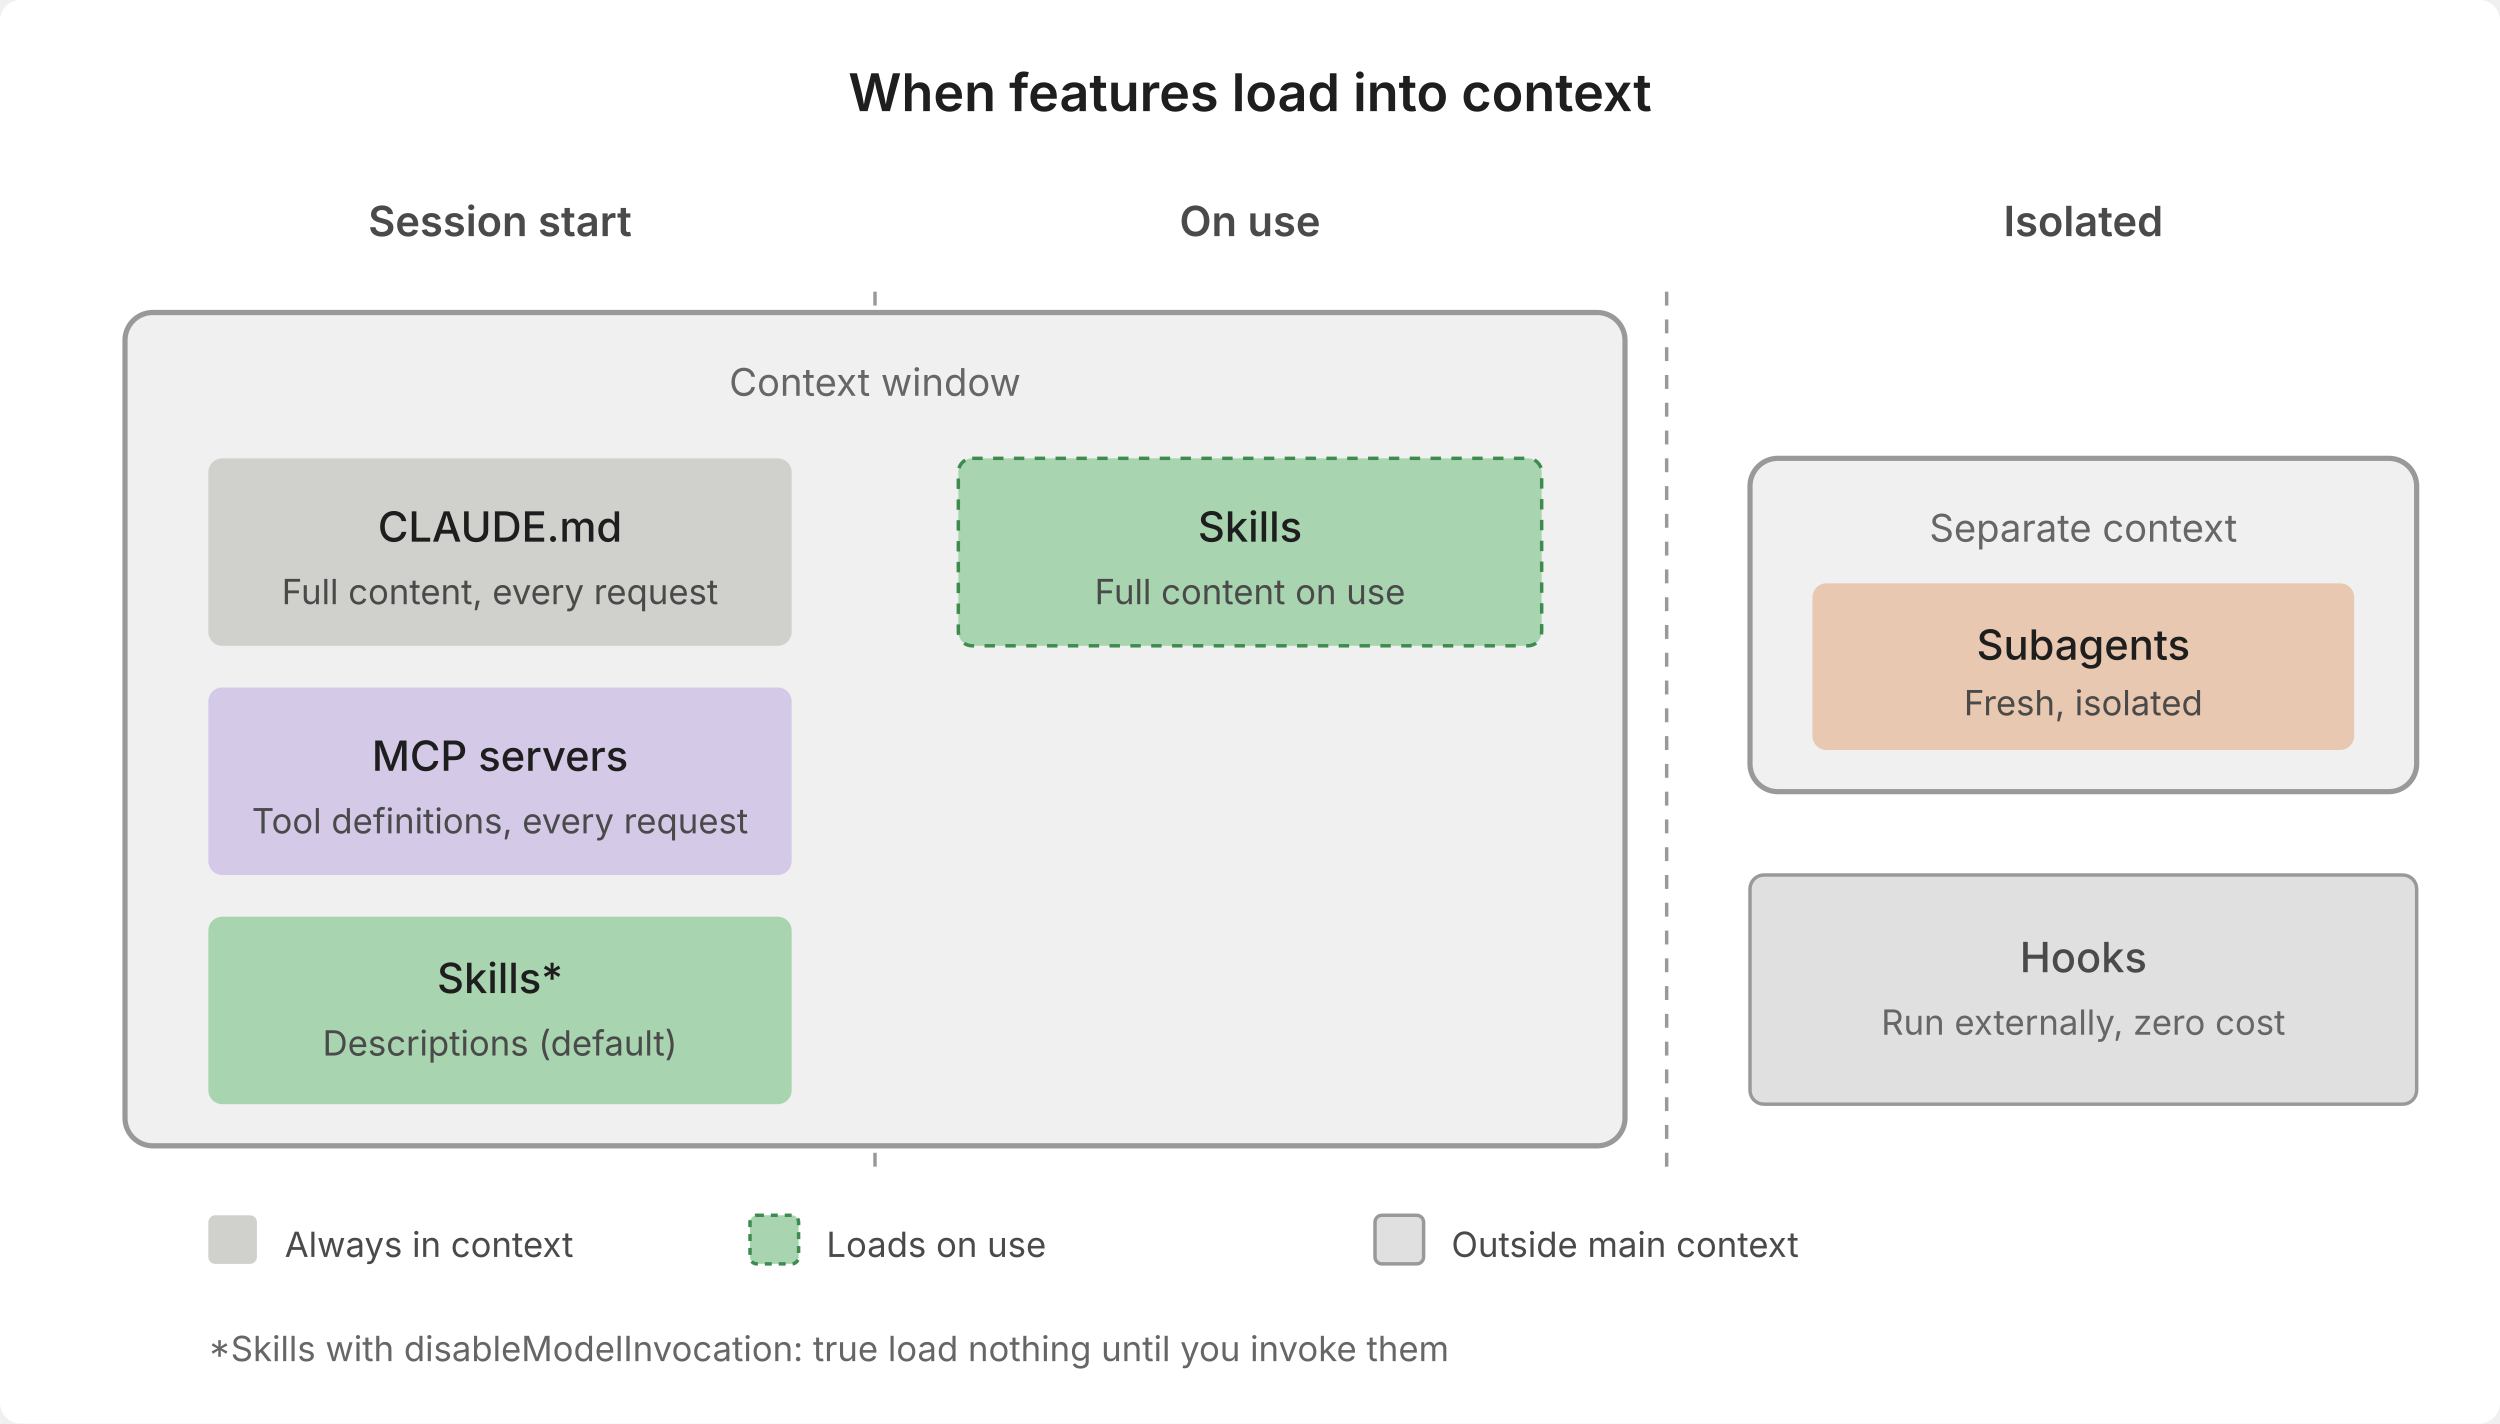
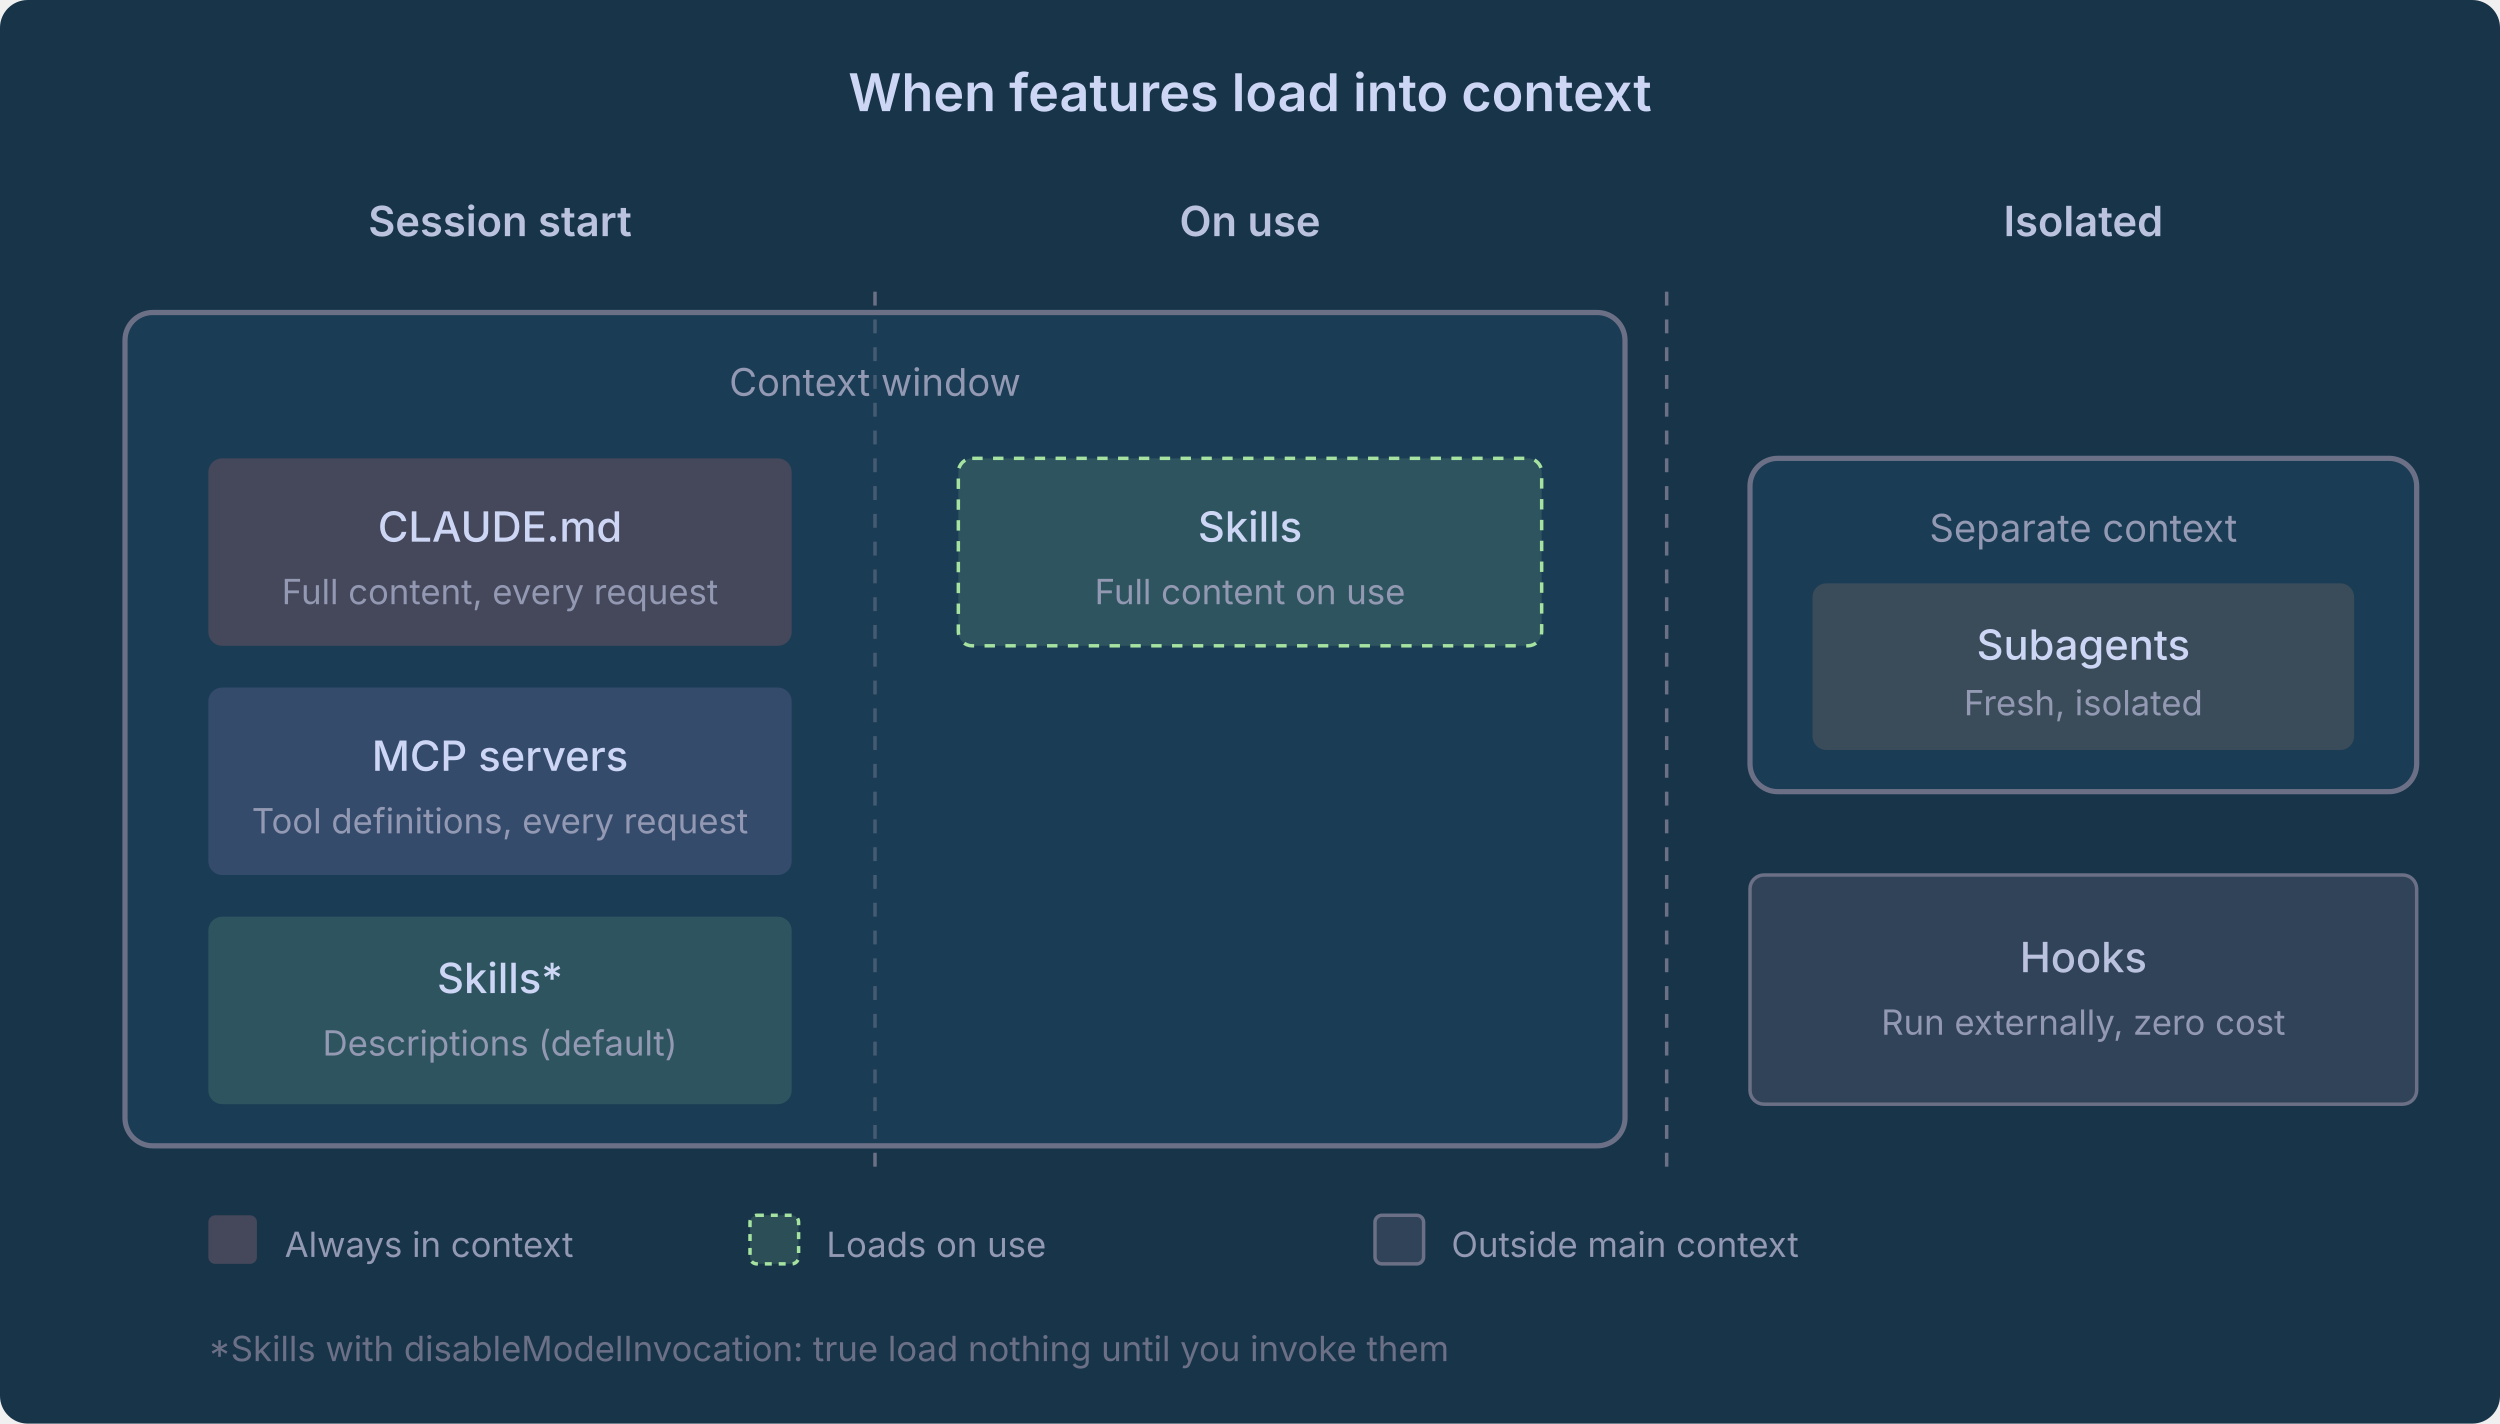
<svg xmlns="http://www.w3.org/2000/svg" width="100%" viewBox="0 0 720 410" fill="none">
-   <rect width="720" height="410" rx="6" fill="#FFFFFF" />
-   <text x="360" y="32" text-anchor="middle" font-family="system-ui, -apple-system, sans-serif" font-size="15" font-weight="600" fill="#1E1E1E">When features load into context</text>
-   <text x="144" y="68" text-anchor="middle" font-family="system-ui, -apple-system, sans-serif" font-size="12" font-weight="600" fill="#4A4A4A">Session start</text>
-   <text x="360" y="68" text-anchor="middle" font-family="system-ui, -apple-system, sans-serif" font-size="12" font-weight="600" fill="#4A4A4A">On use</text>
-   <text x="600" y="68" text-anchor="middle" font-family="system-ui, -apple-system, sans-serif" font-size="12" font-weight="600" fill="#4A4A4A">Isolated</text>
-   <line x1="252" y1="84" x2="252" y2="336" stroke="#999999" stroke-width="1" stroke-dasharray="4 4" />
-   <line x1="480" y1="84" x2="480" y2="336" stroke="#999999" stroke-width="1" stroke-dasharray="4 4" />
-   <rect x="36" y="90" width="432" height="240" rx="8" fill="#F0F0F0" stroke="#999999" stroke-width="1.5" />
-   <text x="252" y="114" text-anchor="middle" font-family="system-ui, -apple-system, sans-serif" font-size="11" fill="#666666">Context window</text>
-   <rect x="60" y="132" width="168" height="54" rx="4" fill="#D0D0CC" />
-   <text x="144" y="156" text-anchor="middle" font-family="system-ui, -apple-system, sans-serif" font-size="12" font-weight="500" fill="#1E1E1E">CLAUDE.md</text>
-   <text x="144" y="174" text-anchor="middle" font-family="system-ui, -apple-system, sans-serif" font-size="10" fill="#4A4A4A">Full content, every request</text>
-   <rect x="60" y="198" width="168" height="54" rx="4" fill="#D4CAE8" />
-   <text x="144" y="222" text-anchor="middle" font-family="system-ui, -apple-system, sans-serif" font-size="12" font-weight="500" fill="#1E1E1E">MCP servers</text>
-   <text x="144" y="240" text-anchor="middle" font-family="system-ui, -apple-system, sans-serif" font-size="10" fill="#4A4A4A">Tool definitions, every request</text>
-   <rect x="60" y="264" width="168" height="54" rx="4" fill="#A8D4B0" />
-   <text x="144" y="286" text-anchor="middle" font-family="system-ui, -apple-system, sans-serif" font-size="12" font-weight="500" fill="#1E1E1E">Skills*</text>
-   <text x="144" y="304" text-anchor="middle" font-family="system-ui, -apple-system, sans-serif" font-size="10" fill="#4A4A4A">Descriptions (default)</text>
-   <rect x="276" y="132" width="168" height="54" rx="4" fill="#A8D4B0" stroke="#3D8B4E" stroke-width="1" stroke-dasharray="3 3" />
-   <text x="360" y="156" text-anchor="middle" font-family="system-ui, -apple-system, sans-serif" font-size="12" font-weight="500" fill="#1E1E1E">Skills</text>
-   <text x="360" y="174" text-anchor="middle" font-family="system-ui, -apple-system, sans-serif" font-size="10" fill="#4A4A4A">Full content on use</text>
-   <rect x="504" y="132" width="192" height="96" rx="8" fill="#F0F0F0" stroke="#999999" stroke-width="1.5" />
-   <text x="600" y="156" text-anchor="middle" font-family="system-ui, -apple-system, sans-serif" font-size="11" fill="#666666">Separate context</text>
-   <rect x="522" y="168" width="156" height="48" rx="4" fill="#E8C8B0" />
-   <text x="600" y="190" text-anchor="middle" font-family="system-ui, -apple-system, sans-serif" font-size="12" font-weight="500" fill="#1E1E1E">Subagents</text>
-   <text x="600" y="206" text-anchor="middle" font-family="system-ui, -apple-system, sans-serif" font-size="10" fill="#4A4A4A">Fresh, isolated</text>
-   <rect x="504" y="252" width="192" height="66" rx="4" fill="#E0E0E0" stroke="#999999" stroke-width="1" />
-   <text x="600" y="280" text-anchor="middle" font-family="system-ui, -apple-system, sans-serif" font-size="12" font-weight="500" fill="#4A4A4A">Hooks</text>
-   <text x="600" y="298" text-anchor="middle" font-family="system-ui, -apple-system, sans-serif" font-size="10" fill="#666666">Run externally, zero cost</text>
-   <rect x="60" y="350" width="14" height="14" rx="2" fill="#D0D0CC" />
-   <text x="82" y="362" font-family="system-ui, -apple-system, sans-serif" font-size="10" fill="#4A4A4A">Always in context</text>
-   <rect x="216" y="350" width="14" height="14" rx="2" fill="#A8D4B0" stroke="#3D8B4E" stroke-width="1" stroke-dasharray="2 2" />
-   <text x="238" y="362" font-family="system-ui, -apple-system, sans-serif" font-size="10" fill="#4A4A4A">Loads on use</text>
-   <rect x="396" y="350" width="14" height="14" rx="2" fill="#E0E0E0" stroke="#999999" stroke-width="1" />
-   <text x="418" y="362" font-family="system-ui, -apple-system, sans-serif" font-size="10" fill="#4A4A4A">Outside main context</text>
-   <text x="60" y="392" font-family="system-ui, -apple-system, sans-serif" font-size="10" fill="#666666">*Skills with disableModelInvocation: true load nothing until you invoke them</text>
+   <rect width="720" height="410" rx="8" fill="#173449" />
+   <text x="360" y="32" text-anchor="middle" font-family="system-ui, -apple-system, sans-serif" font-size="15" font-weight="600" fill="#CDD6F4">When features load into context</text>
+   <text x="144" y="68" text-anchor="middle" font-family="system-ui, -apple-system, sans-serif" font-size="12" font-weight="600" fill="#BAC2DE">Session start</text>
+   <text x="360" y="68" text-anchor="middle" font-family="system-ui, -apple-system, sans-serif" font-size="12" font-weight="600" fill="#BAC2DE">On use</text>
+   <text x="600" y="68" text-anchor="middle" font-family="system-ui, -apple-system, sans-serif" font-size="12" font-weight="600" fill="#BAC2DE">Isolated</text>
+   <line x1="252" y1="84" x2="252" y2="336" stroke="#6C7086" stroke-width="1" stroke-dasharray="4 4" />
+   <line x1="480" y1="84" x2="480" y2="336" stroke="#6C7086" stroke-width="1" stroke-dasharray="4 4" />
+   <rect x="36" y="90" width="432" height="240" rx="8" fill="#1F4460" fill-opacity="0.5" stroke="#6C7086" stroke-width="1.5" />
+   <text x="252" y="114" text-anchor="middle" font-family="system-ui, -apple-system, sans-serif" font-size="11" fill="#9399B2">Context window</text>
+   <rect x="60" y="132" width="168" height="54" rx="4" fill="#45475A" />
+   <text x="144" y="156" text-anchor="middle" font-family="system-ui, -apple-system, sans-serif" font-size="12" font-weight="500" fill="#CDD6F4">CLAUDE.md</text>
+   <text x="144" y="174" text-anchor="middle" font-family="system-ui, -apple-system, sans-serif" font-size="10" fill="#9399B2">Full content, every request</text>
+   <rect x="60" y="198" width="168" height="54" rx="4" fill="#CBA6F7" fill-opacity="0.15" />
+   <text x="144" y="222" text-anchor="middle" font-family="system-ui, -apple-system, sans-serif" font-size="12" font-weight="500" fill="#CDD6F4">MCP servers</text>
+   <text x="144" y="240" text-anchor="middle" font-family="system-ui, -apple-system, sans-serif" font-size="10" fill="#9399B2">Tool definitions, every request</text>
+   <rect x="60" y="264" width="168" height="54" rx="4" fill="#A6E3A1" fill-opacity="0.15" />
+   <text x="144" y="286" text-anchor="middle" font-family="system-ui, -apple-system, sans-serif" font-size="12" font-weight="500" fill="#CDD6F4">Skills*</text>
+   <text x="144" y="304" text-anchor="middle" font-family="system-ui, -apple-system, sans-serif" font-size="10" fill="#9399B2">Descriptions (default)</text>
+   <rect x="276" y="132" width="168" height="54" rx="4" fill="#A6E3A1" fill-opacity="0.15" stroke="#A6E3A1" stroke-width="1" stroke-dasharray="3 3" />
+   <text x="360" y="156" text-anchor="middle" font-family="system-ui, -apple-system, sans-serif" font-size="12" font-weight="500" fill="#CDD6F4">Skills</text>
+   <text x="360" y="174" text-anchor="middle" font-family="system-ui, -apple-system, sans-serif" font-size="10" fill="#9399B2">Full content on use</text>
+   <rect x="504" y="132" width="192" height="96" rx="8" fill="#1F4460" fill-opacity="0.5" stroke="#6C7086" stroke-width="1.5" />
+   <text x="600" y="156" text-anchor="middle" font-family="system-ui, -apple-system, sans-serif" font-size="11" fill="#9399B2">Separate context</text>
+   <rect x="522" y="168" width="156" height="48" rx="4" fill="#F5A97F" fill-opacity="0.15" />
+   <text x="600" y="190" text-anchor="middle" font-family="system-ui, -apple-system, sans-serif" font-size="12" font-weight="500" fill="#CDD6F4">Subagents</text>
+   <text x="600" y="206" text-anchor="middle" font-family="system-ui, -apple-system, sans-serif" font-size="10" fill="#9399B2">Fresh, isolated</text>
+   <rect x="504" y="252" width="192" height="66" rx="4" fill="#585B70" fill-opacity="0.4" stroke="#6C7086" stroke-width="1" />
+   <text x="600" y="280" text-anchor="middle" font-family="system-ui, -apple-system, sans-serif" font-size="12" font-weight="500" fill="#BAC2DE">Hooks</text>
+   <text x="600" y="298" text-anchor="middle" font-family="system-ui, -apple-system, sans-serif" font-size="10" fill="#9399B2">Run externally, zero cost</text>
+   <rect x="60" y="350" width="14" height="14" rx="2" fill="#45475A" />
+   <text x="82" y="362" font-family="system-ui, -apple-system, sans-serif" font-size="10" fill="#9399B2">Always in context</text>
+   <rect x="216" y="350" width="14" height="14" rx="2" fill="#A6E3A1" fill-opacity="0.15" stroke="#A6E3A1" stroke-width="1" stroke-dasharray="2 2" />
+   <text x="238" y="362" font-family="system-ui, -apple-system, sans-serif" font-size="10" fill="#9399B2">Loads on use</text>
+   <rect x="396" y="350" width="14" height="14" rx="2" fill="#585B70" fill-opacity="0.4" stroke="#6C7086" stroke-width="1" />
+   <text x="418" y="362" font-family="system-ui, -apple-system, sans-serif" font-size="10" fill="#9399B2">Outside main context</text>
+   <text x="60" y="392" font-family="system-ui, -apple-system, sans-serif" font-size="10" fill="#6C7086">*Skills with disableModelInvocation: true load nothing until you invoke them</text>
</svg>
